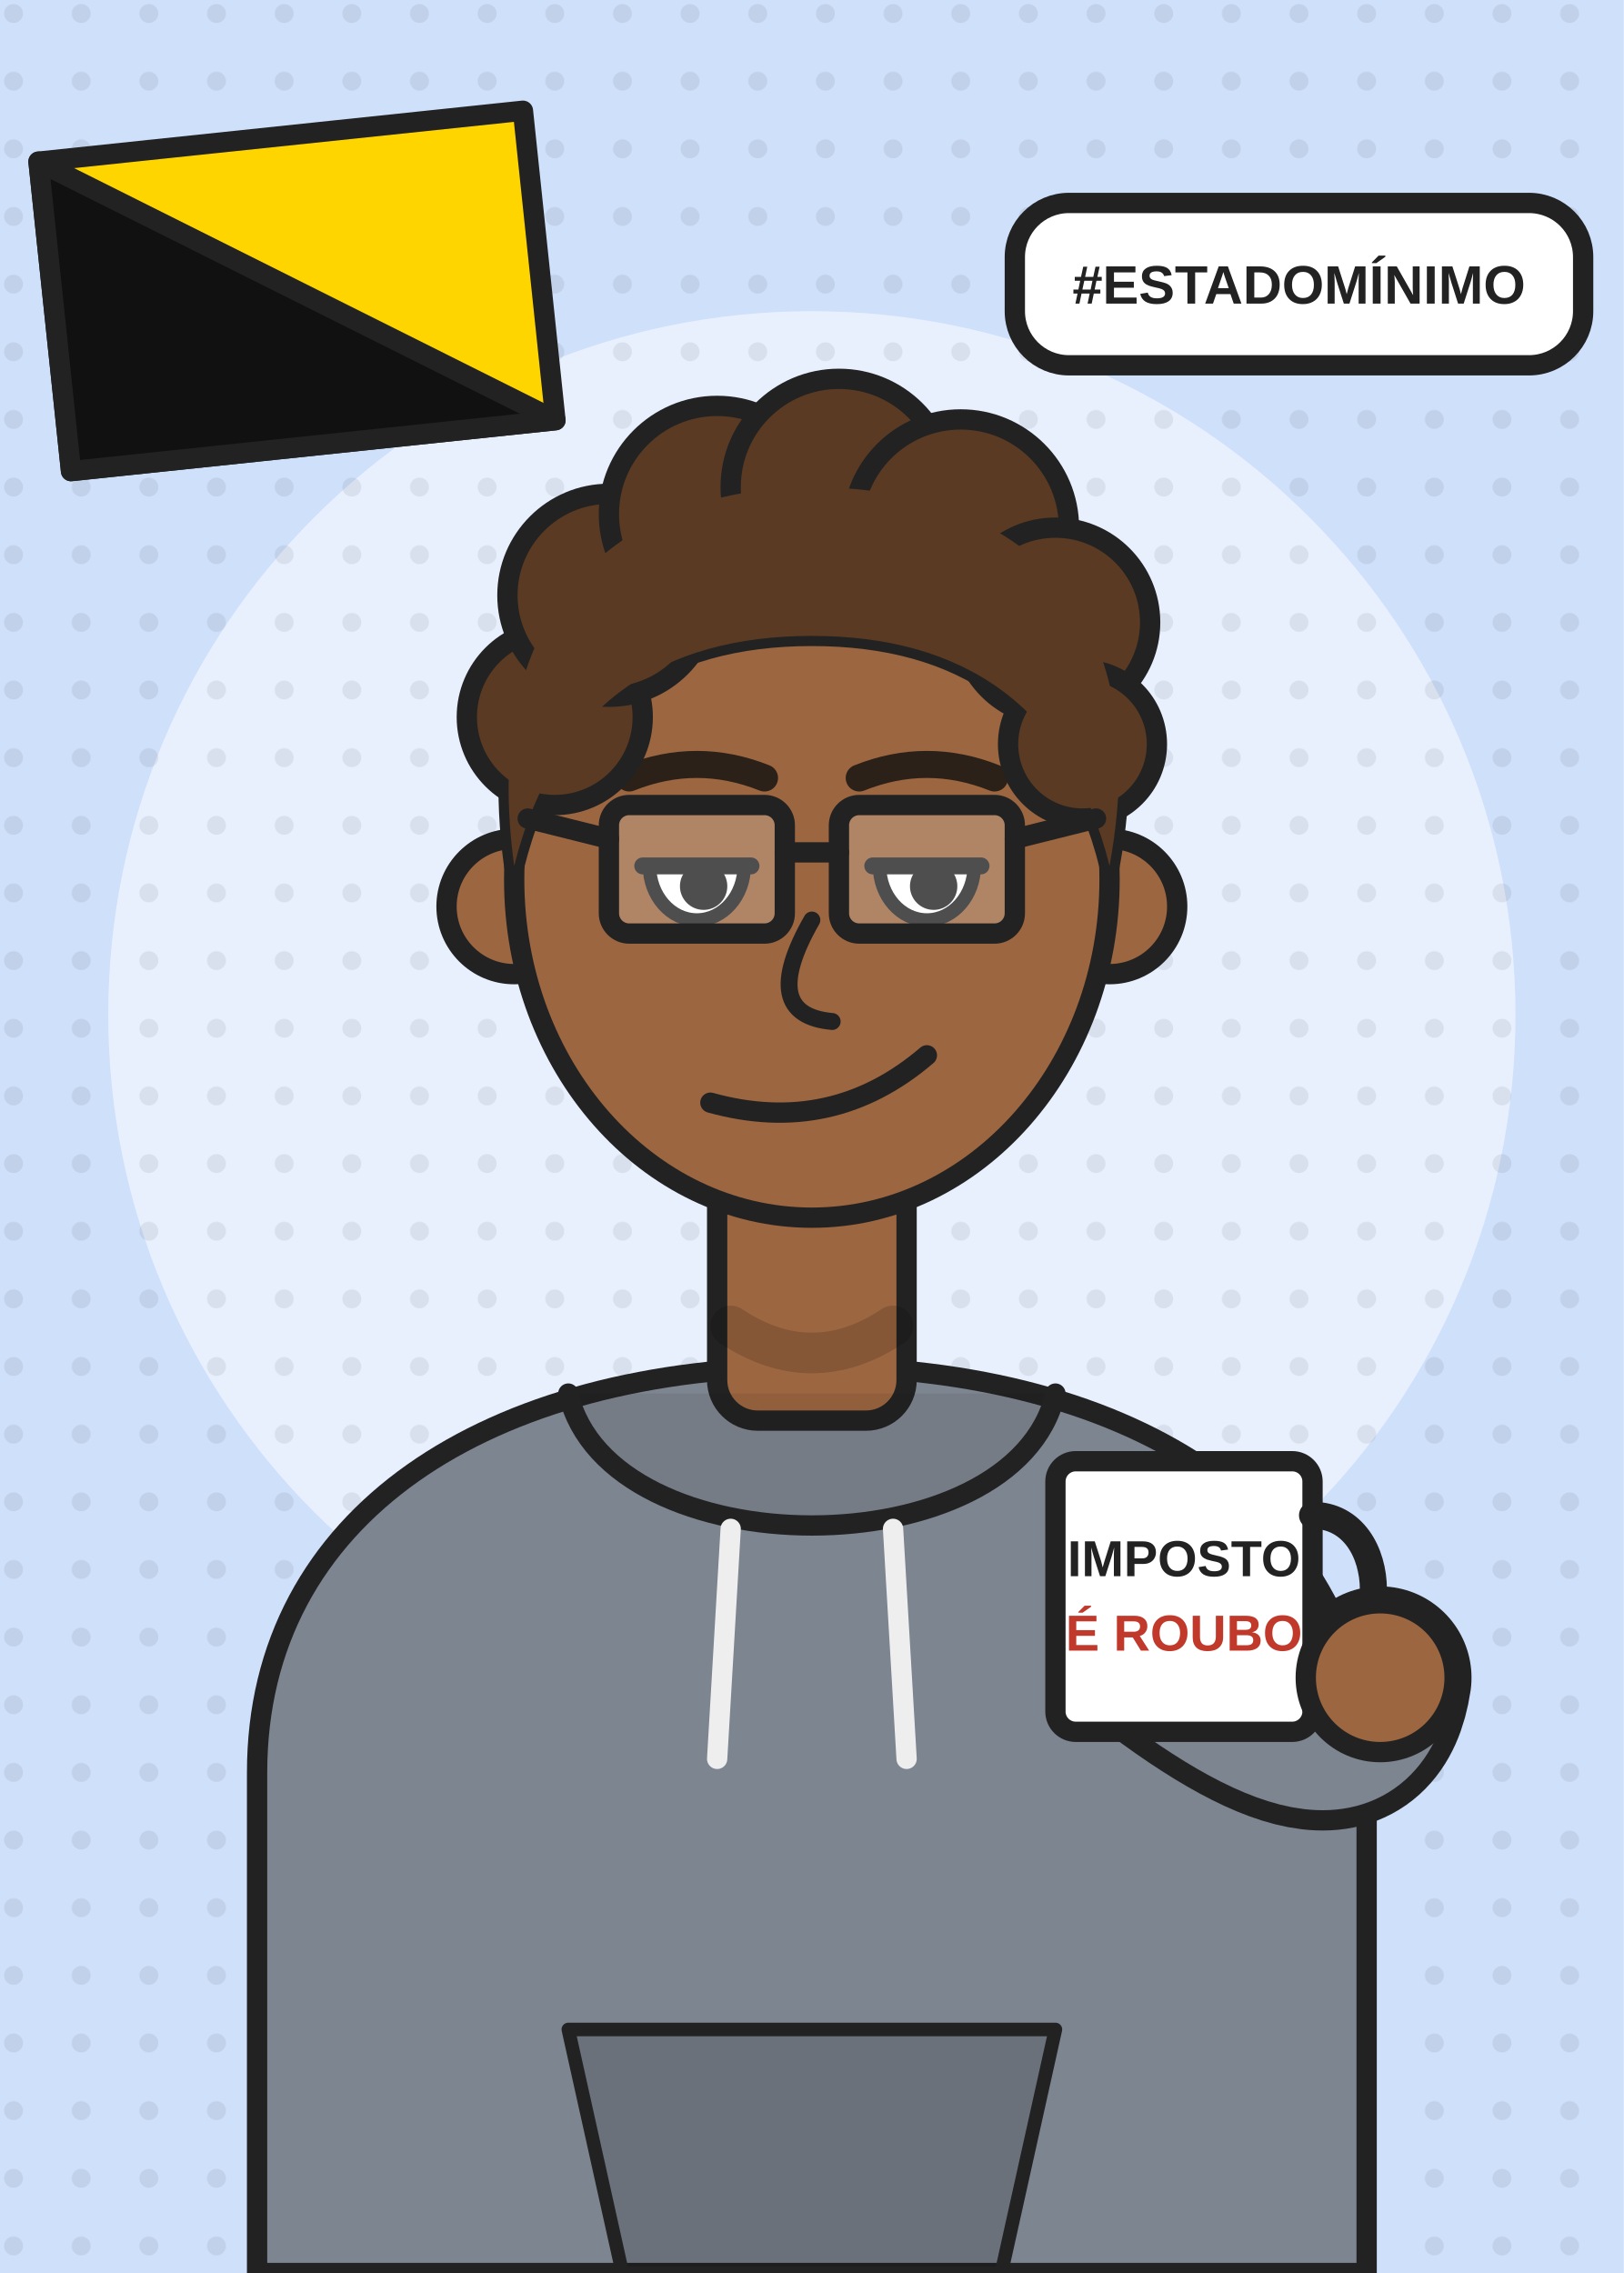
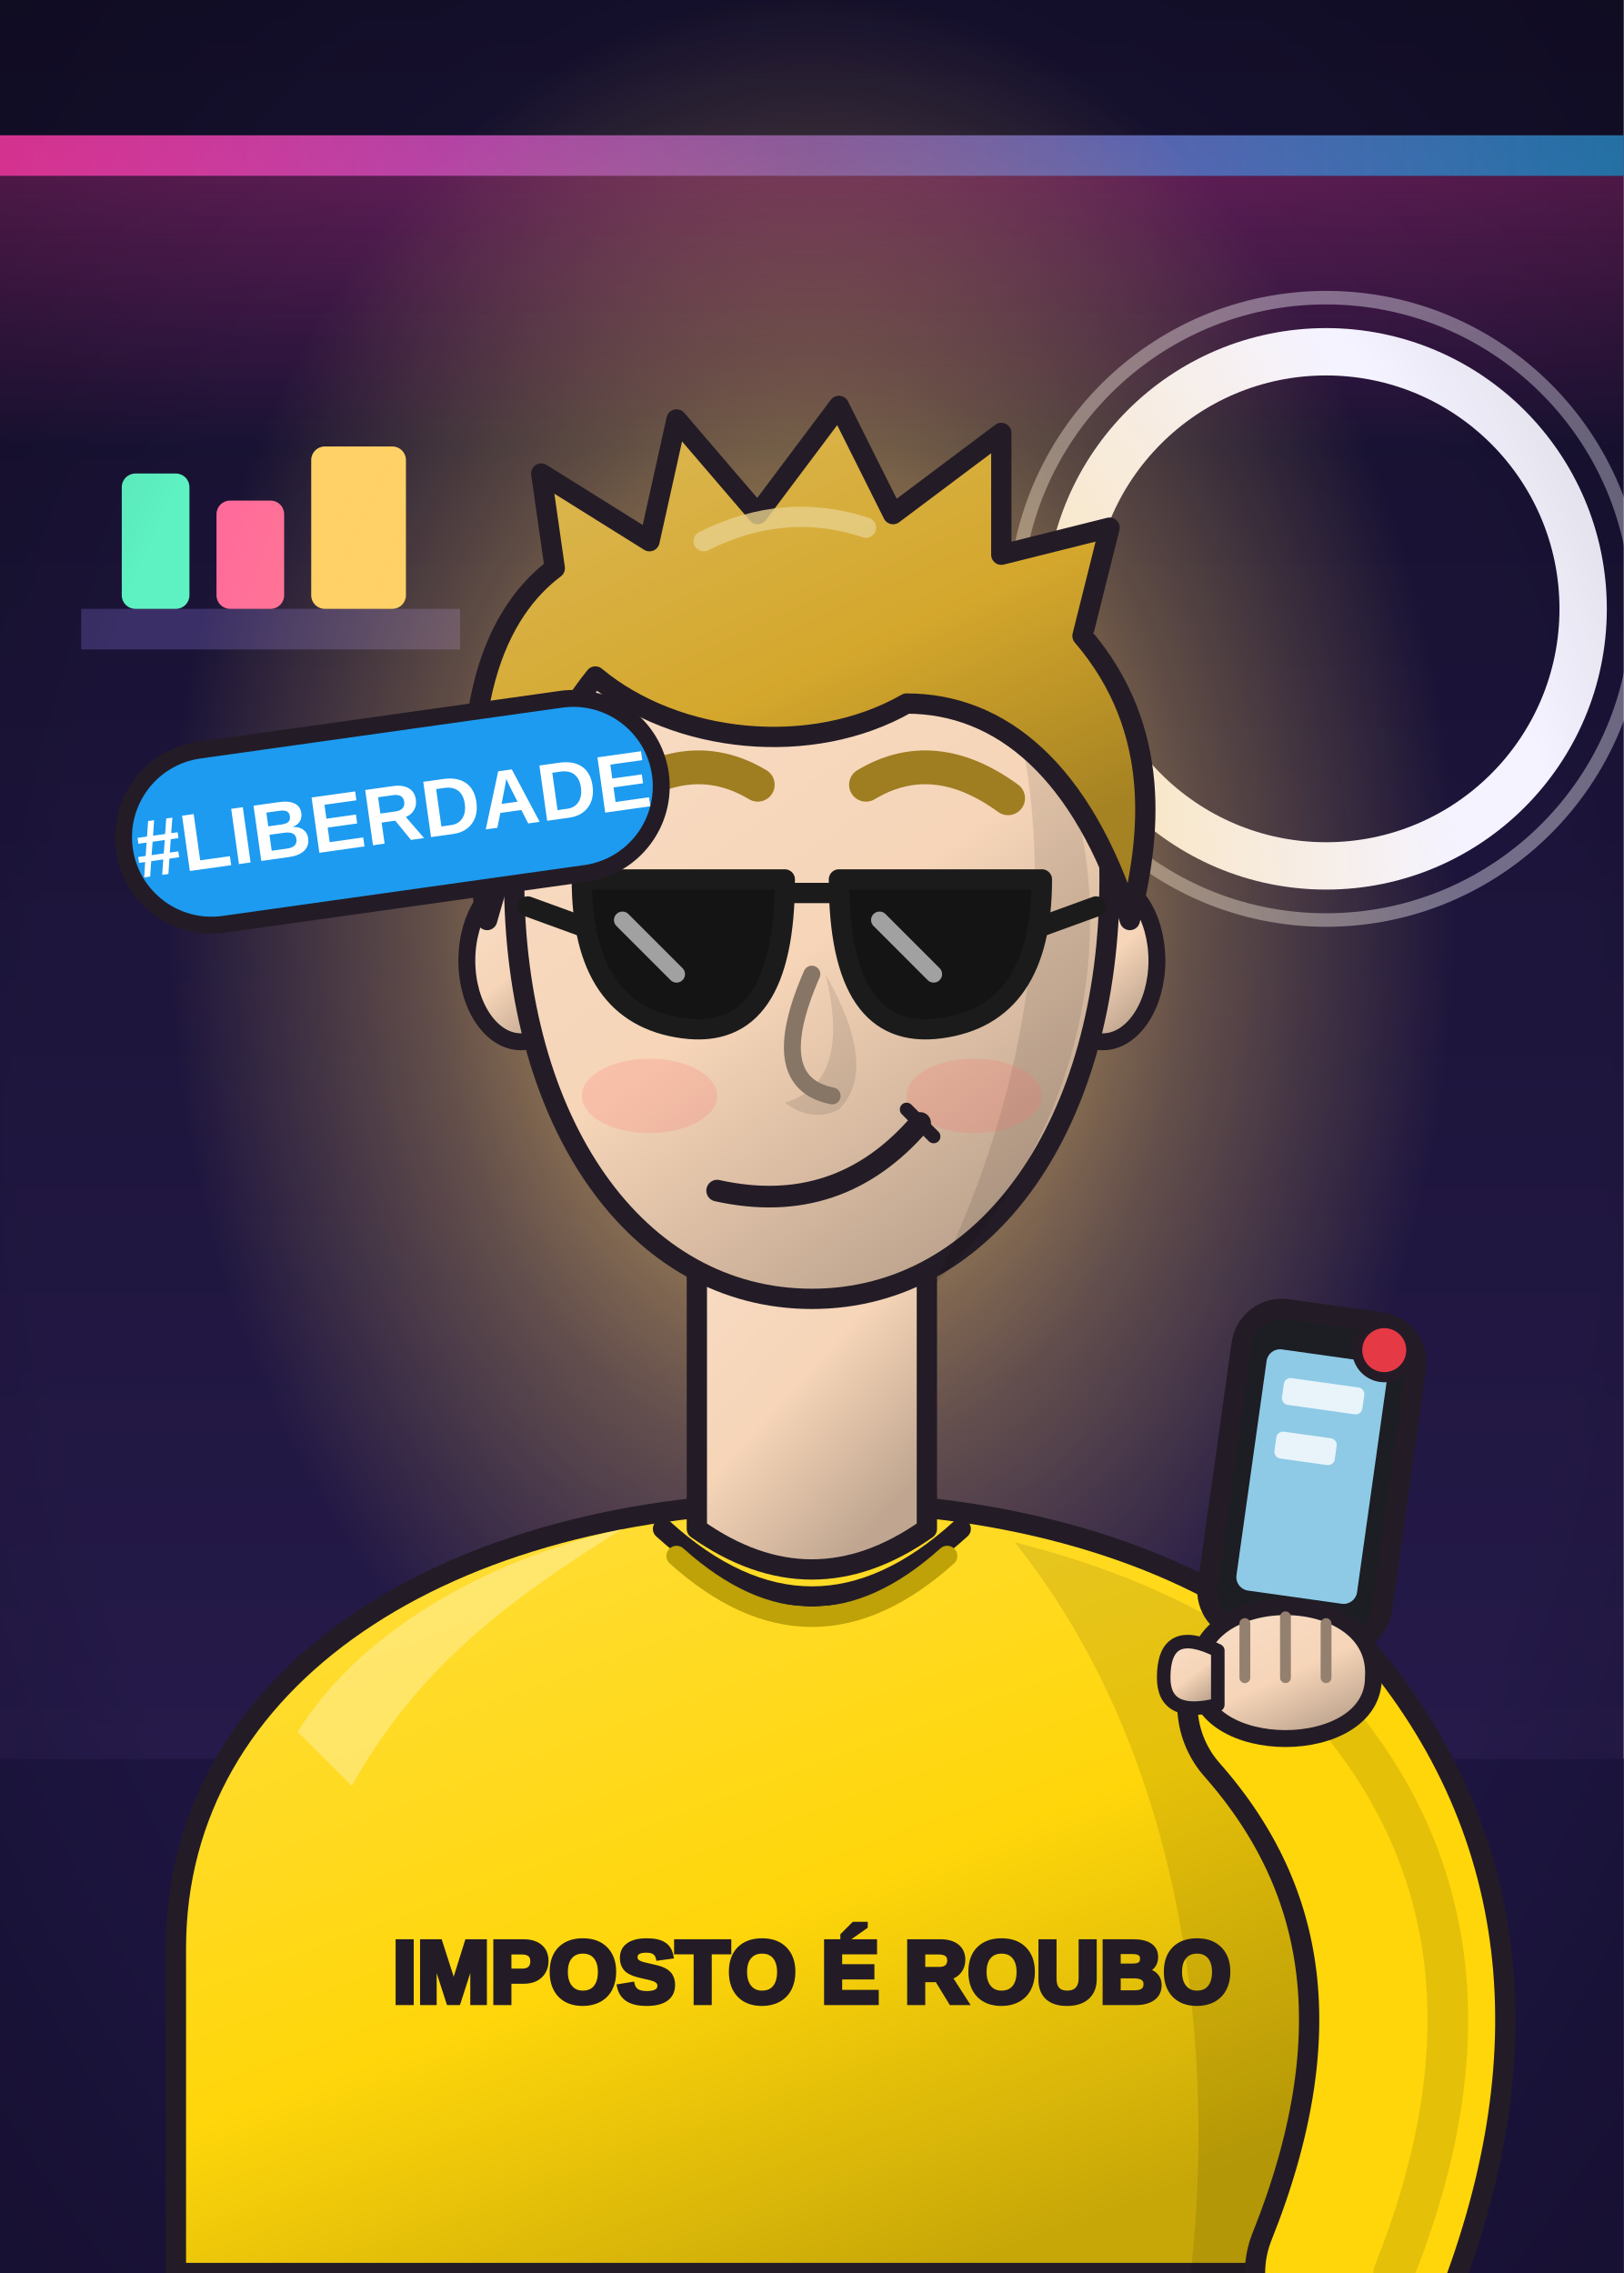
<svg xmlns="http://www.w3.org/2000/svg" viewBox="0 0 240 336" width="240" height="336">
  <defs>
-     <pattern id="dots" width="10" height="10" patternUnits="userSpaceOnUse">
-       <circle cx="2" cy="2" r="1.4" fill="#000" fill-opacity=".07" />
-     </pattern>
-     <pattern id="plaid" width="24" height="24" patternUnits="userSpaceOnUse">
-       <rect width="24" height="24" fill="#c0392b" />
-       <rect width="24" height="8" fill="#2c3e50" fill-opacity=".6" />
-       <rect width="8" height="24" fill="#2c3e50" fill-opacity=".6" />
-       <rect x="16" width="2" height="24" fill="#fff" fill-opacity=".4" />
-     </pattern>
-     <linearGradient id="tie" x1="0" y1="0" x2="1" y2="1">
-       <stop offset="0" stop-color="#ff5e8a" />
-       <stop offset=".25" stop-color="#ffb347" />
-       <stop offset=".5" stop-color="#ffe066" />
-       <stop offset=".75" stop-color="#5fd38d" />
-       <stop offset="1" stop-color="#5a8dee" />
+     <linearGradient id="lg0" x1="0" y1="0" x2="0" y2="1">
+       <stop offset="0" stop-color="#140f2b" />
+       <stop offset="1" stop-color="#2a1d52" />
+     </linearGradient>
+     <linearGradient id="lg1" x1="0" y1="0" x2="1" y2="0">
+       <stop offset="0" stop-color="#ff3cac" />
+       <stop offset="0.5" stop-color="#784ba0" />
+       <stop offset="1" stop-color="#2b86c5" />
+     </linearGradient>
+     <linearGradient id="lg2" x1="0" y1="0" x2="0" y2="1">
+       <stop offset="0" stop-color="#ff3cac" stop-opacity="0.3" />
+       <stop offset="1" stop-color="#ff3cac" stop-opacity="0" />
+     </linearGradient>
+     <radialGradient id="glowffd166" cx="0.5" cy="0.4" r="0.4">
+       <stop offset="0" stop-color="#ffd166" stop-opacity="0.9" />
+       <stop offset="0.6" stop-color="#ffd166" stop-opacity="0.3" />
+       <stop offset="1" stop-color="#ffd166" stop-opacity="0" />
+     </radialGradient>
+     <radialGradient id="vignette" cx="0.5" cy="0.5" r="0.8">
+       <stop offset="0.6" stop-color="#000000" stop-opacity="0" />
+       <stop offset="1" stop-color="#000000" stop-opacity="0.3" />
+     </radialGradient>
+     <linearGradient id="litd4a72c" x1="0" y1="0" x2="0.6" y2="1">
+       <stop offset="0" stop-color="#ddba5a" />
+       <stop offset="0.6" stop-color="#d4a72c" />
+       <stop offset="1" stop-color="#a58222" />
+     </linearGradient>
+     <linearGradient id="litffd60a" x1="0" y1="0" x2="0.6" y2="1">
+       <stop offset="0" stop-color="#ffdf40" />
+       <stop offset="0.6" stop-color="#ffd60a" />
+       <stop offset="1" stop-color="#c7a708" />
+     </linearGradient>
+     <linearGradient id="litf6d5b8" x1="0" y1="0" x2="0.6" y2="1">
+       <stop offset="0" stop-color="#f8dec8" />
+       <stop offset="0.6" stop-color="#f6d5b8" />
+       <stop offset="1" stop-color="#c0a690" />
    </linearGradient>
  </defs>
-   <rect width="240" height="336" fill="#cfe0fb" />
-   <circle cx="120" cy="150" r="104" fill="#eef4ff" fill-opacity=".8" />
-   <rect width="240" height="336" fill="url(#dots)" />
-   <g stroke="#222" stroke-width="3" stroke-linejoin="round" stroke-linecap="round">
-     <g transform="rotate(-6 44 44)">
-       <rect x="8" y="20" width="72" height="46" fill="#ffd500" />
-       <path d="M8,20 L80,66 L8,66 Z" fill="#111" />
-     </g>
-     <rect x="150" y="30" width="84" height="24" rx="8" fill="#fff" />
-     <text x="192.0" y="44.88" font-size="8" fill="#222" stroke="none" text-anchor="middle" font-family="Arial, Helvetica, sans-serif" font-weight="bold">#ESTADOMÍNIMO</text>
-     <path d="M38,336 L38,262 C38,224 72,202 120,202 C168,202 202,224 202,262 L202,336 Z" fill="#7d8590" />
-     <rect x="106" y="166" width="28" height="44" rx="6" fill="#9c6640" />
-     <path d="M108,196 Q120,204 132,196" fill="none" stroke="#000" stroke-opacity=".15" stroke-width="6" />
-     <path d="M84,206 C90,232 150,232 156,206" fill="#00000033" fill-opacity=".35" />
-     <path d="M108,226 L106,260 M132,226 L134,260" fill="none" stroke="#eee" stroke-width="3" />
-     <path d="M84,300 L156,300 L148,336 L92,336 Z" fill="#000" fill-opacity=".15" stroke-width="2" />
-     <circle cx="76" cy="134" r="10" fill="#9c6640" />
-     <circle cx="164" cy="134" r="10" fill="#9c6640" />
-     <ellipse cx="120" cy="130" rx="44" ry="50" fill="#9c6640" />
-     <ellipse cx="103" cy="128" rx="7" ry="8" fill="#fff" stroke-width="2" />
-     <circle cx="104" cy="131" r="3.5" fill="#222" stroke="none" />
-     <ellipse cx="137" cy="128" rx="7" ry="8" fill="#fff" stroke-width="2" />
-     <circle cx="138" cy="131" r="3.5" fill="#222" stroke="none" />
-     <rect x="94" y="118" width="18" height="10" fill="#9c6640" stroke="none" />
-     <rect x="128" y="118" width="18" height="10" fill="#9c6640" stroke="none" />
-     <path d="M95,128 L111,128 M129,128 L145,128" stroke-width="2.5" />
-     <path d="M93,115 Q103,111 113,115 M127,115 Q137,111 147,115" fill="none" stroke="#2b2118" stroke-width="4" />
-     <path d="M120,136 Q112,150 123,151" fill="none" stroke-width="2.5" />
-     <path d="M105,163 Q123,168 137,156" fill="none" />
-     <path d="M76,128 C70,84 98,72 120,72 C144,72 172,84 164,128 C158,104 142,94 120,94 C98,94 82,104 76,128 Z" fill="#5a3a22" />
-     <circle cx="82" cy="106" r="13" fill="#5a3a22" />
-     <circle cx="90" cy="88" r="15" fill="#5a3a22" />
-     <circle cx="106" cy="76" r="16" fill="#5a3a22" />
-     <circle cx="124" cy="72" r="16" fill="#5a3a22" />
-     <circle cx="142" cy="78" r="16" fill="#5a3a22" />
-     <circle cx="156" cy="92" r="14" fill="#5a3a22" />
-     <circle cx="160" cy="110" r="11" fill="#5a3a22" />
-     <path d="M76,128 C70,84 98,72 120,72 C144,72 172,84 164,128 C158,104 142,94 120,94 C98,94 82,104 76,128 Z" fill="#5a3a22" stroke="none" />
-     <g fill="#fff" fill-opacity=".2">
-       <rect x="90" y="119" width="26" height="19" rx="3" />
-       <rect x="124" y="119" width="26" height="19" rx="3" />
-     </g>
-     <path d="M116,126 L124,126 M90,124 L78,121 M150,124 L162,121" fill="none" />
-     <path d="M170,244 Q201,268 204,248" fill="none" stroke="#222" stroke-width="27" />
-     <path d="M170,244 Q201,268 204,248" fill="none" stroke="#7d8590" stroke-width="21" />
-     <rect x="156" y="216" width="38" height="40" rx="3" fill="#fff" />
-     <path d="M194,224 C206,224 206,246 194,246" fill="none" stroke-width="4" />
-     <text x="175" y="233" font-size="7.5" fill="#222" stroke="none" text-anchor="middle" font-family="Arial, Helvetica, sans-serif" font-weight="bold">IMPOSTO</text>
-     <text x="175" y="244" font-size="7.5" fill="#c0392b" stroke="none" text-anchor="middle" font-family="Arial, Helvetica, sans-serif" font-weight="bold">É ROUBO</text>
-     <circle cx="204" cy="248" r="11" fill="#9c6640" />
+   <rect x="0" y="0" width="240" height="336" fill="url(#lg0)" stroke-linejoin="round" />
+   <rect x="0" y="20" width="240" height="6" fill="url(#lg1)" stroke-linejoin="round" />
+   <rect x="0" y="26" width="240" height="40" fill="url(#lg2)" stroke-linejoin="round" />
+   <rect x="12" y="90" width="56" height="6" fill="#3a2f66" stroke-linejoin="round" />
+   <rect x="18" y="70" width="10" height="20" rx="2" fill="#5ef2c2" stroke-linejoin="round" />
+   <rect x="32" y="74" width="10" height="16" rx="2" fill="#ff6b9a" stroke-linejoin="round" />
+   <rect x="46" y="66" width="14" height="24" rx="2" fill="#ffd166" stroke-linejoin="round" />
+   <circle cx="196" cy="90" r="38" fill="none" stroke="#f5f3ff" stroke-width="7" />
+   <circle cx="196" cy="90" r="46" fill="none" stroke="#f5f3ff" stroke-width="2" stroke-opacity="0.4" />
+   <rect x="0" y="260" width="240" height="76" fill="#1d1540" stroke-linejoin="round" />
+   <rect x="0" y="0" width="240" height="336" fill="url(#glowffd166)" stroke-linejoin="round" />
+   <rect x="0" y="0" width="240" height="336" fill="url(#vignette)" stroke-linejoin="round" />
+   <path d="M26,336 L26,288 C26,248 66,222 120,222 C174,222 214,248 214,288 L214,336 Z" fill="url(#litffd60a)" stroke="#231c26" stroke-width="3" stroke-linejoin="round" stroke-linecap="round" />
+   <path d="M150,228 C190,238 214,262 214,292 V336 H176 C180,300 174,258 150,228 Z" fill="#000000" fill-opacity="0.1" />
+   <path d="M44,256 C54,240 74,230 92,226 C76,236 62,246 52,264 Z" fill="#ffffff" fill-opacity="0.3" />
+   <path d="M103,170 L103,226 Q120,238 137,226 L137,170 Z" fill="url(#litf6d5b8)" stroke="#231c26" stroke-width="3" stroke-linejoin="round" stroke-linecap="round" />
+   <path d="M103,176 Q120,206 137,176 L137,170 L103,170 Z" fill="#000000" fill-opacity="0.2" />
+   <path d="M98,226 Q120,246 142,226" fill="none" stroke="#231c26" stroke-width="3" stroke-linecap="round" stroke-linejoin="round" />
+   <path d="M100,230 Q120,248 140,230" fill="none" stroke="#bfa108" stroke-width="3" stroke-linecap="round" stroke-linejoin="round" />
+   <text x="120" y="296" font-size="13" fill="#231c26" font-family="Arial, Helvetica, sans-serif" font-weight="bold" text-anchor="middle" stroke="#231c26" stroke-width="0.8">IMPOSTO É ROUBO</text>
+   <ellipse cx="77" cy="142" rx="8" ry="12" fill="url(#litf6d5b8)" stroke="#231c26" stroke-width="2.5" />
+   <ellipse cx="163" cy="142" rx="8" ry="12" fill="url(#litf6d5b8)" stroke="#231c26" stroke-width="2.5" />
+   <path d="M79,136 Q74,142 79,148 M161,136 Q166,142 161,148" fill="none" stroke="#ac9581" stroke-width="2" stroke-linecap="round" stroke-linejoin="round" />
+   <path d="M76,130 C76,96 96,84 120,84 C144,84 164,96 164,130 C164,166 146,192 120,192 C94,192 76,166 76,130 Z" fill="url(#litf6d5b8)" stroke="#231c26" stroke-width="3" stroke-linejoin="round" stroke-linecap="round" />
+   <path d="M148,98 C166,118 168,160 138,190 C152,162 158,128 148,98 Z" fill="#000000" fill-opacity="0.1" />
+   <path d="M92,96 C100,90 110,88 120,88 C104,92 96,100 92,112 Z" fill="#ffffff" fill-opacity="0.4" />
+   <ellipse cx="96" cy="162" rx="10" ry="5.5" fill="#ff6b6b" fill-opacity="0.2" />
+   <ellipse cx="144" cy="162" rx="10" ry="5.5" fill="#ff6b6b" fill-opacity="0.2" />
+   <ellipse cx="102" cy="140" rx="9" ry="10" fill="#ffffff" stroke="#231c26" stroke-width="2.2" />
+   <circle cx="103" cy="141" r="5.6" fill="#5b3a29" />
+   <circle cx="103" cy="141" r="2.6" fill="#111111" />
+   <circle cx="100.5" cy="138" r="1.8" fill="#ffffff" />
+   <circle cx="104.5" cy="143" r="0.9" fill="#ffffff" />
+   <path d="M92,138 Q102,127 112,138" fill="none" stroke="#231c26" stroke-width="3.2" stroke-linecap="round" stroke-linejoin="round" />
+   <ellipse cx="138" cy="140" rx="9" ry="10" fill="#ffffff" stroke="#231c26" stroke-width="2.2" />
+   <circle cx="137" cy="141" r="5.6" fill="#5b3a29" />
+   <circle cx="137" cy="141" r="2.6" fill="#111111" />
+   <circle cx="136.5" cy="138" r="1.8" fill="#ffffff" />
+   <circle cx="140.5" cy="143" r="0.9" fill="#ffffff" />
+   <path d="M128,138 Q138,127 148,138" fill="none" stroke="#231c26" stroke-width="3.2" stroke-linecap="round" stroke-linejoin="round" />
+   <path d="M91,118 Q102,110 112,116 M128,116 Q138,110 149,118" fill="none" stroke="#9f7d21" stroke-width="5" stroke-linecap="round" stroke-linejoin="round" />
+   <path d="M122,144 Q130,158 124,164 Q120,166 116,163 Q126,160 122,144 Z" fill="#000000" fill-opacity="0.1" />
+   <path d="M120,144 Q113,160 123,162" fill="none" stroke="#877565" stroke-width="2.5" stroke-linecap="round" stroke-linejoin="round" />
+   <path d="M106,176 Q124,180 136,166" fill="none" stroke="#231c26" stroke-width="3.2" stroke-linecap="round" stroke-linejoin="round" />
+   <path d="M134,164 l4,4" fill="none" stroke="#231c26" stroke-width="2" stroke-linecap="round" stroke-linejoin="round" />
+   <path d="M72,136 C66,104 74,90 82,84 L80,70 L96,80 L100,62 L112,76 L124,60 L132,76 L148,64 L148,82 L164,78 L160,94 C172,108 170,124 167,136 C160,114 148,104 134,104 C120,112 100,110 88,100 C80,110 76,122 72,136 Z" fill="url(#litd4a72c)" stroke="#231c26" stroke-width="3" stroke-linejoin="round" stroke-linecap="round" />
+   <path d="M104,80 Q116,74 128,78" fill="none" stroke="#e7cf8b" stroke-width="3" stroke-linecap="round" stroke-linejoin="round" stroke-opacity="0.8" />
+   <path d="M89,138 L78,134 M151,138 L162,134" fill="none" stroke="#1b1b1b" stroke-width="3" stroke-linecap="round" stroke-linejoin="round" />
+   <path d="M86,130 H116 Q116,154 101,152 Q86,150 86,130 Z" fill="#141414" stroke="#1b1b1b" stroke-width="3" stroke-linejoin="round" stroke-linecap="round" />
+   <path d="M124,130 H154 Q154,150 139,152 Q124,154 124,130 Z" fill="#141414" stroke="#1b1b1b" stroke-width="3" stroke-linejoin="round" stroke-linecap="round" />
+   <path d="M116,132 H124" fill="none" stroke="#1b1b1b" stroke-width="3" stroke-linecap="round" stroke-linejoin="round" />
+   <path d="M92,136 l8,8 M130,136 l8,8" fill="none" stroke="#ffffff" stroke-width="2.5" stroke-linecap="round" stroke-linejoin="round" stroke-opacity="0.6" />
+   <path d="M200,336 Q220,286 190,252" fill="none" stroke="#231c26" stroke-width="32" stroke-linecap="round" stroke-linejoin="round" />
+   <path d="M200,336 Q220,286 190,252" fill="none" stroke="#ffd60a" stroke-width="26" stroke-linecap="round" stroke-linejoin="round" />
+   <path d="M200,336 Q220,286 190,252" fill="none" stroke="#ccab08" stroke-width="6" stroke-linecap="round" stroke-linejoin="round" stroke-opacity="0.5" transform="translate(6 0)" />
+   <g transform="rotate(8 190 246)">
+     <rect x="177" y="194" width="26" height="48" rx="6" fill="#1d1d24" stroke="#231c26" stroke-width="3" stroke-linejoin="round" />
+     <rect x="181" y="200" width="18" height="36" rx="2" fill="#8ecae6" stroke-linejoin="round" />
+     <rect x="184" y="204" width="12" height="4" rx="1" fill="#ffffff" stroke-linejoin="round" fill-opacity="0.8" />
+     <rect x="184" y="212" width="9" height="4" rx="1" fill="#ffffff" stroke-linejoin="round" fill-opacity="0.8" />
+     <circle cx="198" cy="198" r="4" fill="#e63946" stroke="#231c26" stroke-width="1.5" />
+   </g>
+   <g>
+     <path d="M177,248 C176,234 204,234 203,248 C203,260 177,260 177,248 Z" fill="url(#litf6d5b8)" stroke="#231c26" stroke-width="2.5" stroke-linejoin="round" stroke-linecap="round" />
+     <path d="M184,240 V248 M190,239 V248 M196,240 V248" fill="none" stroke="#94806e" stroke-width="1.6" stroke-linecap="round" stroke-linejoin="round" />
+     <path d="M180,244 q-8,-4 -8,4 q0,6 8,4 Z" fill="url(#litf6d5b8)" stroke="#231c26" stroke-width="2" stroke-linejoin="round" stroke-linecap="round" />
+   </g>
+   <g transform="rotate(-8 58 120)">
+     <rect x="18" y="107" width="80" height="26" rx="13" fill="#1d9bf0" stroke="#231c26" stroke-width="2.5" stroke-linejoin="round" />
+     <text x="58" y="124.5" font-size="12" fill="#ffffff" font-family="Arial, Helvetica, sans-serif" font-weight="bold" text-anchor="middle">#LIBERDADE</text>
  </g>
</svg>
